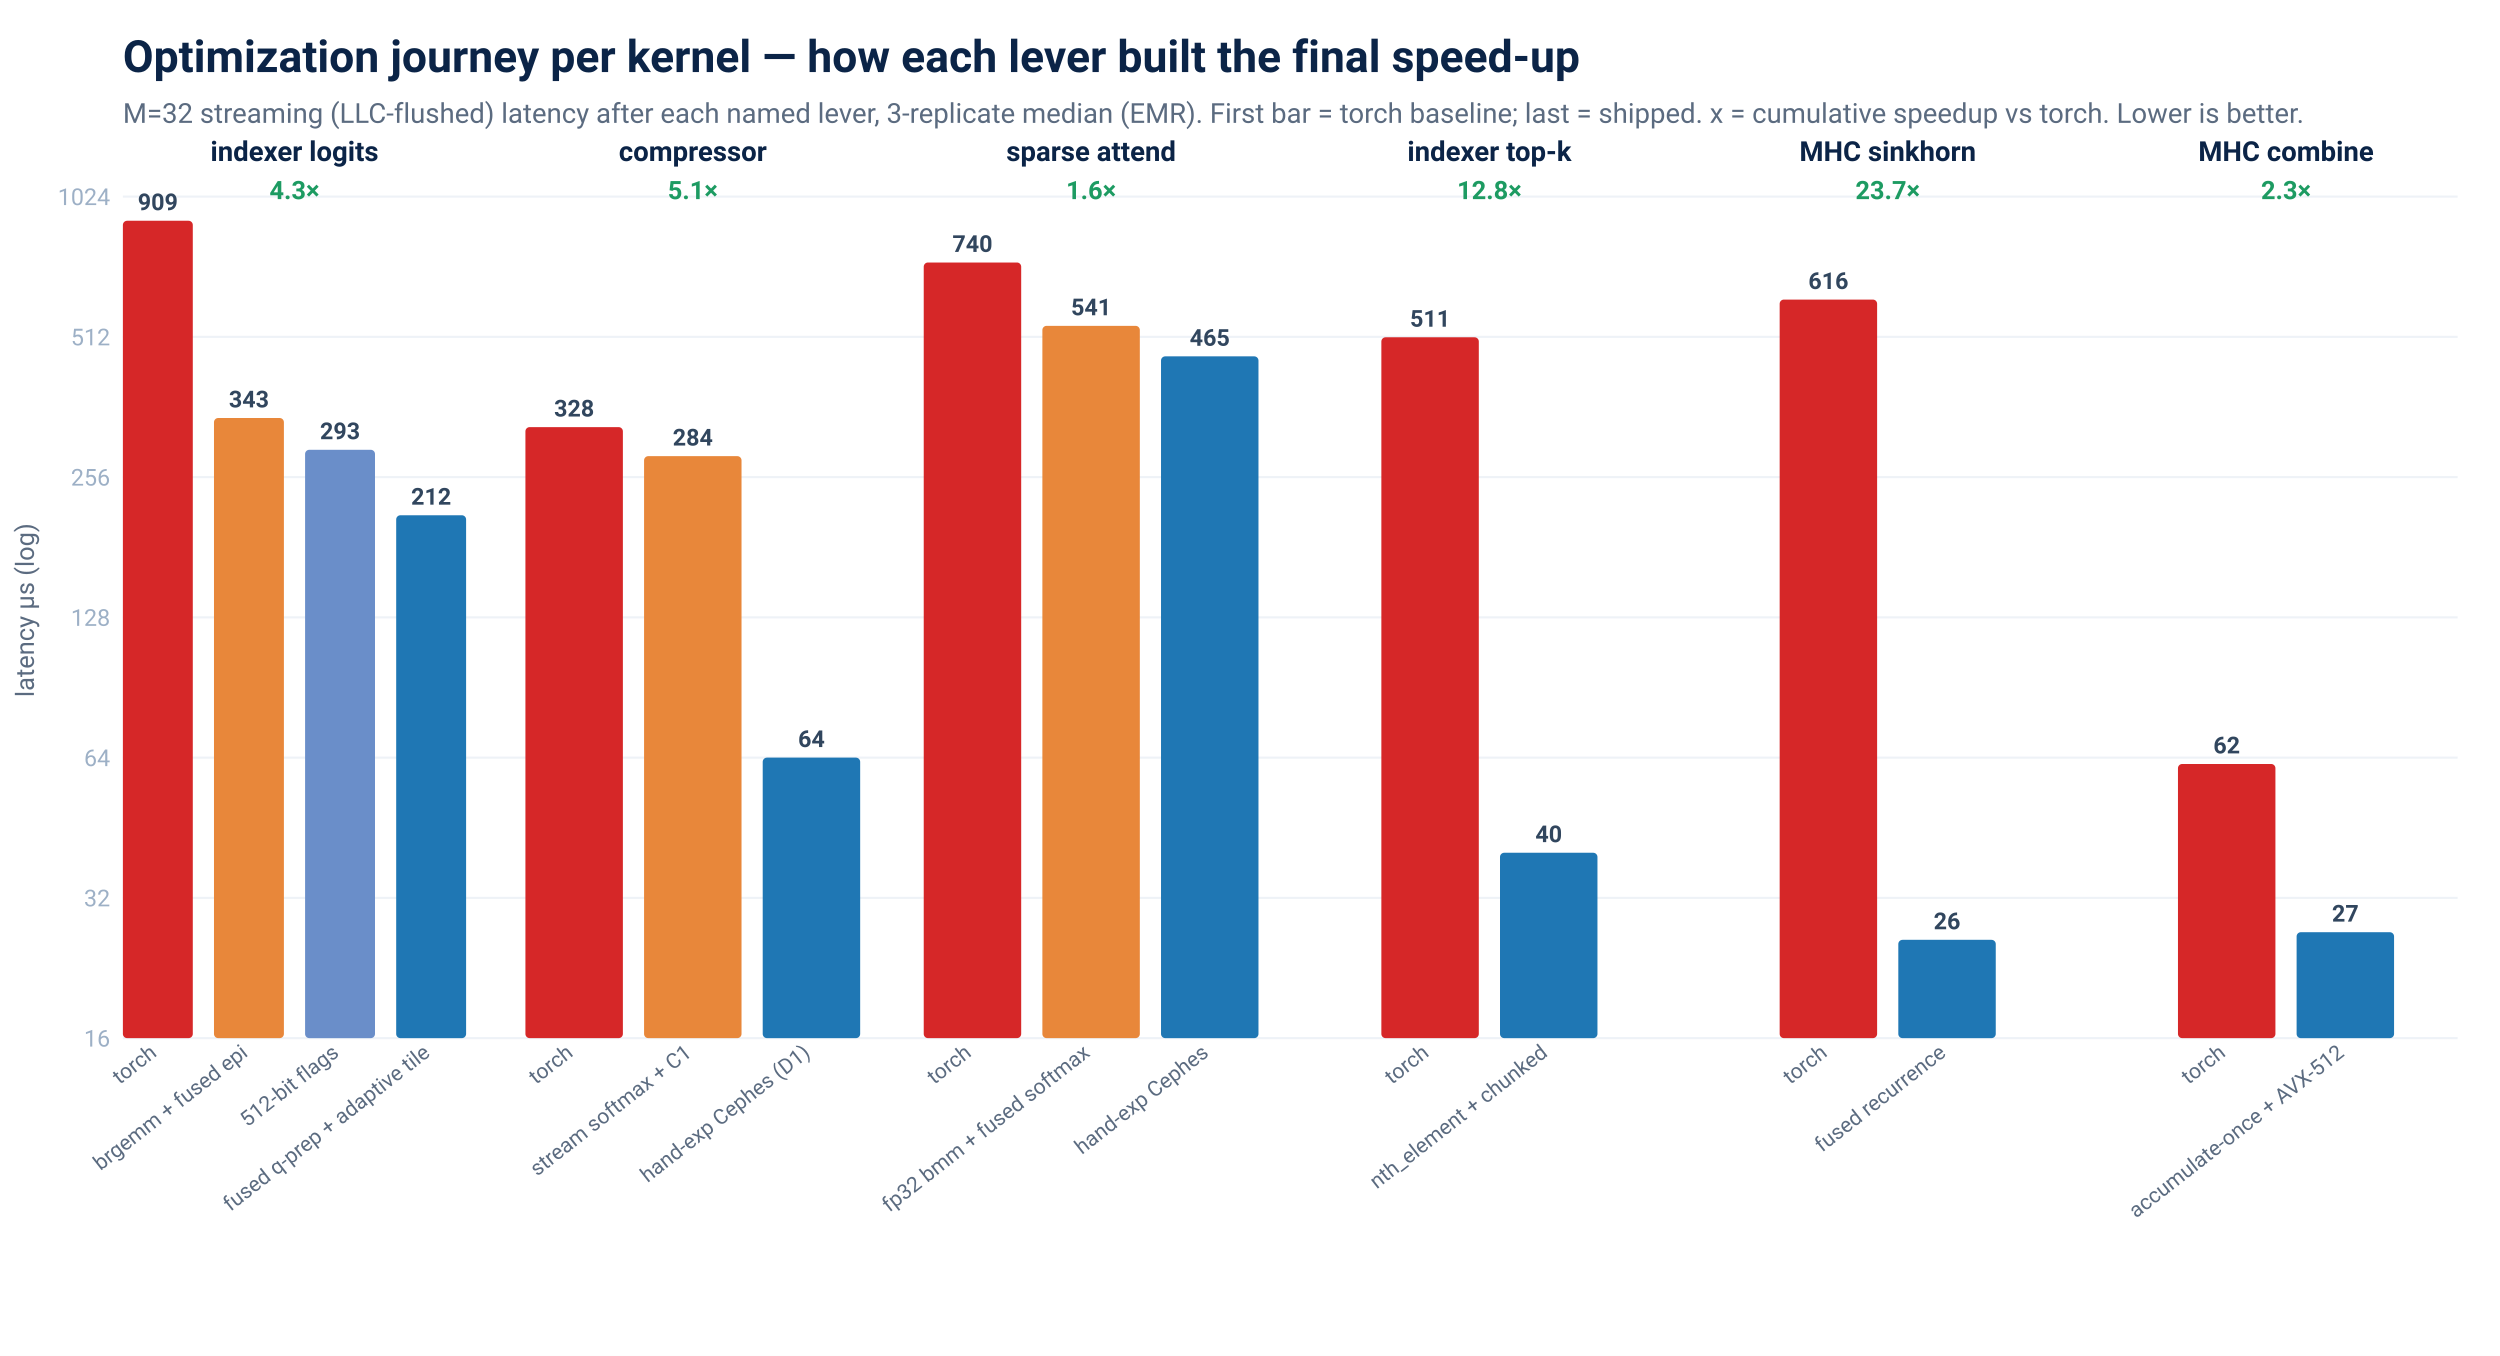
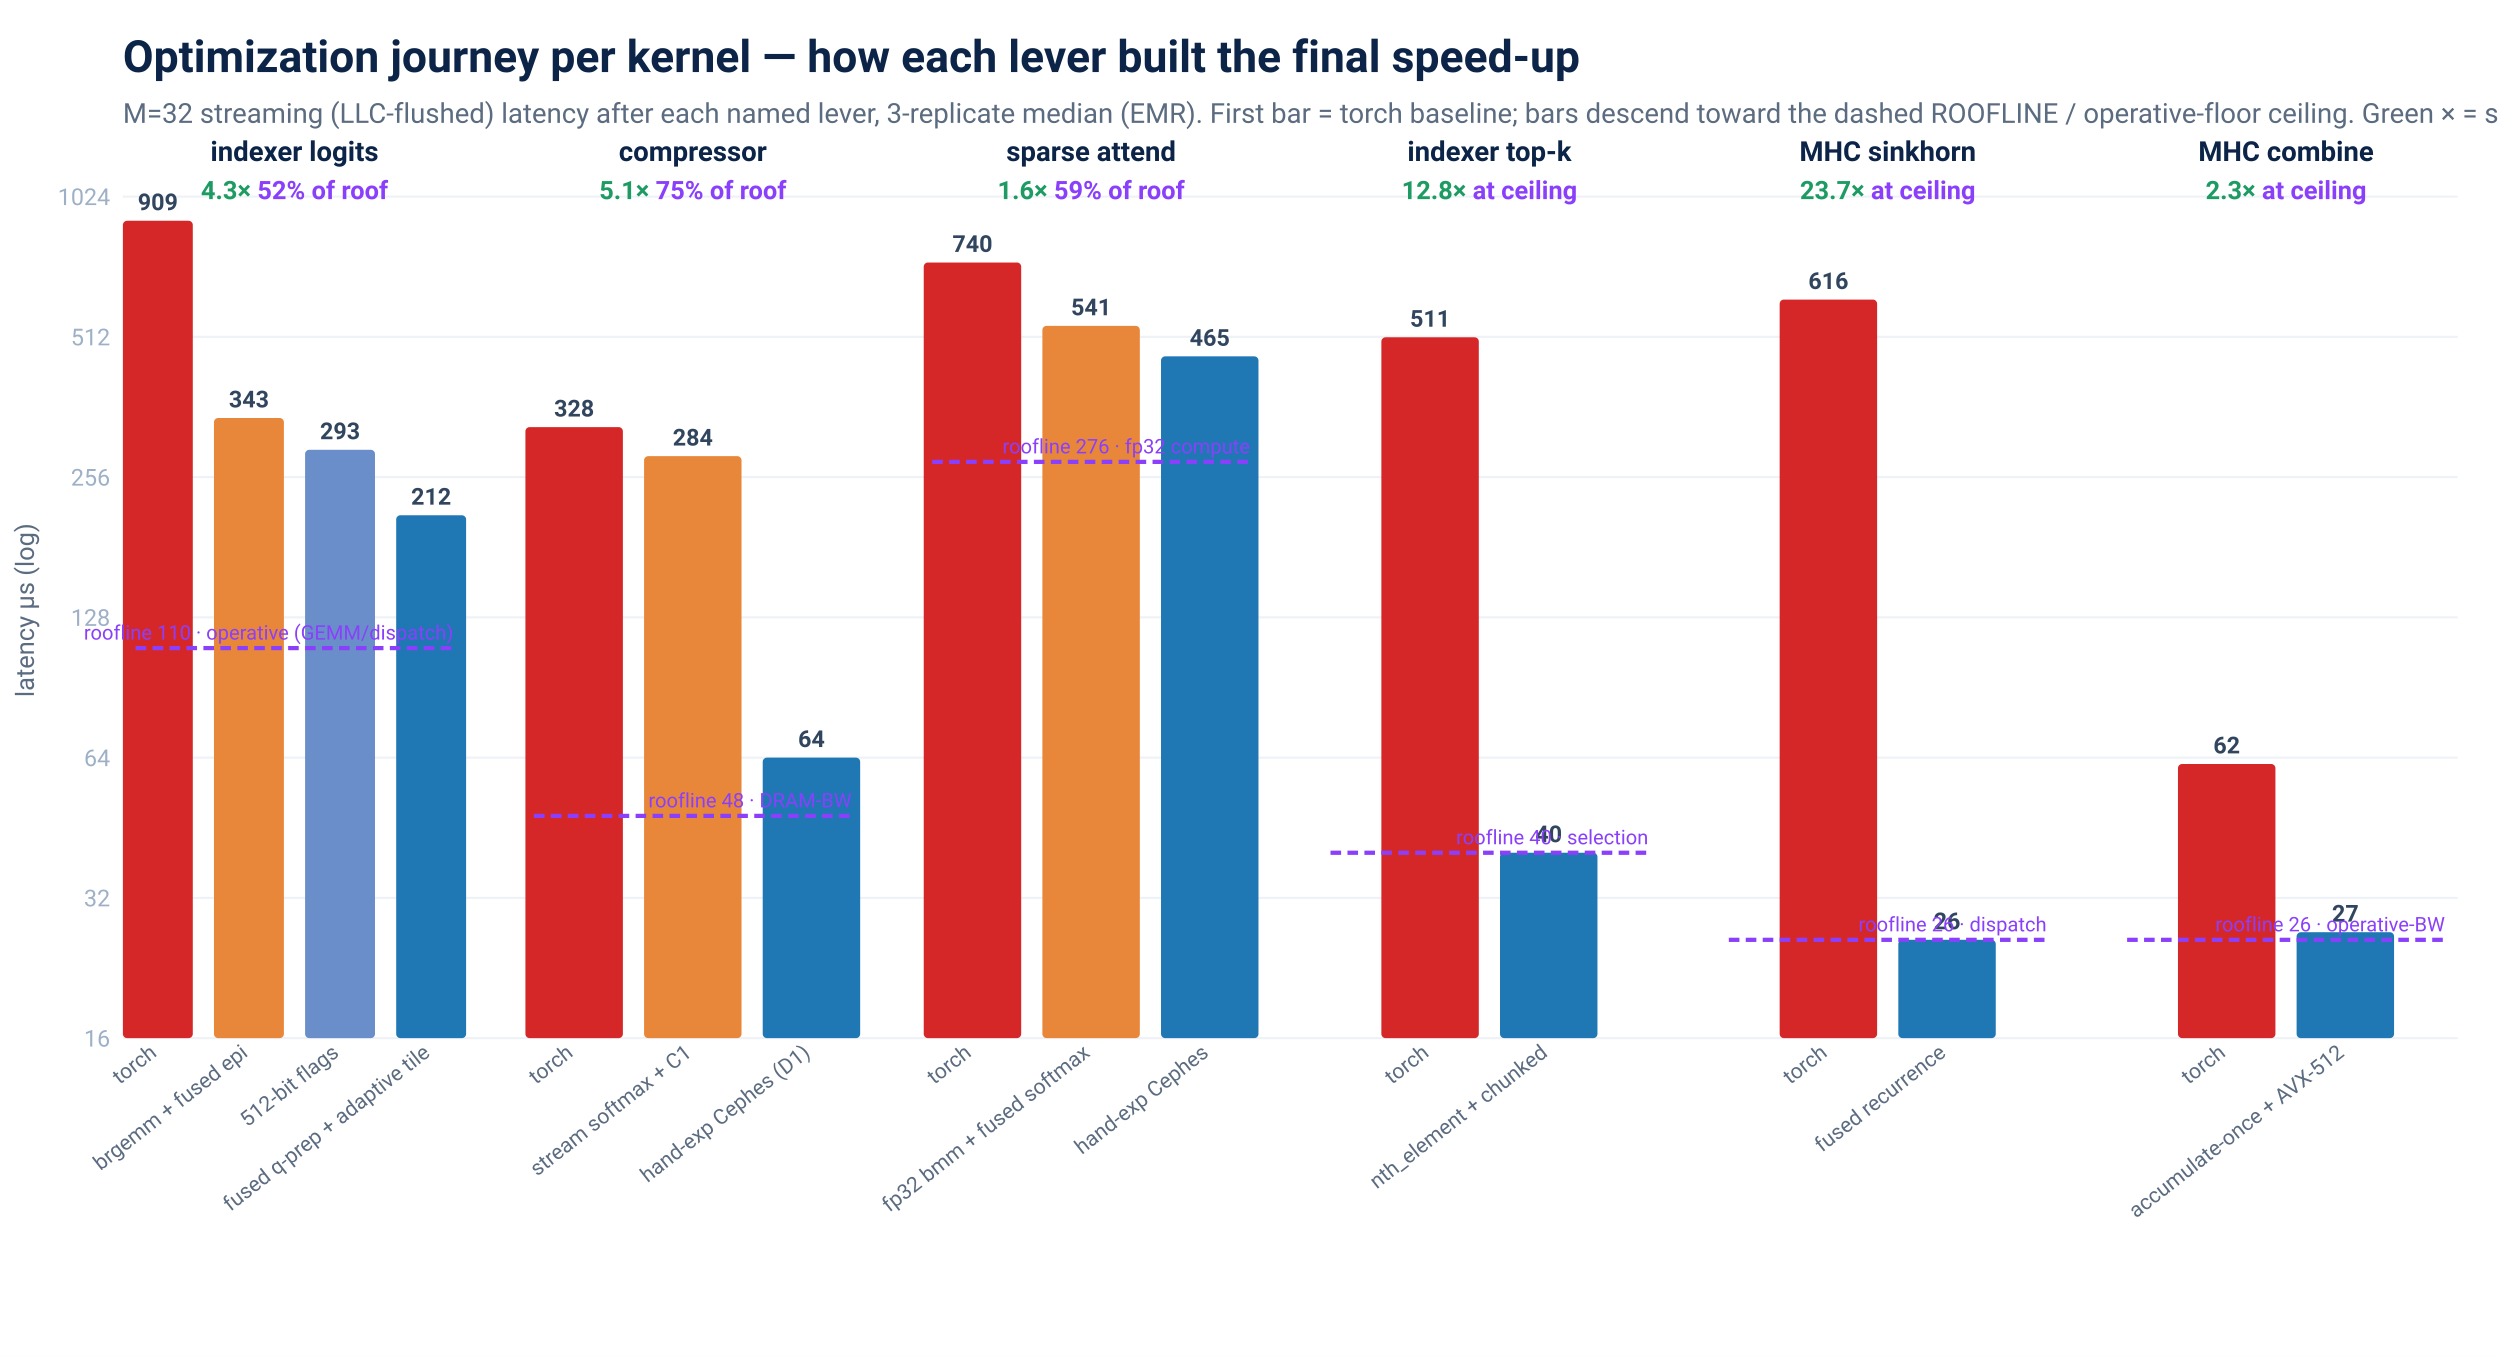
<svg xmlns="http://www.w3.org/2000/svg" viewBox="0 0 1180 640" width="1180" height="640" font-family="-apple-system,Segoe UI,Roboto,Helvetica,Arial,sans-serif">
  <rect width="1180" height="640" fill="#ffffff" />
  <text x="58" y="34" font-size="21" font-weight="700" fill="#0b2447">Optimization journey per kernel — how each lever built the final speed-up</text>
-   <text x="58" y="58" font-size="13" fill="#5b6b80">M=32 streaming (LLC-flushed) latency after each named lever, 3-replicate median (EMR). First bar = torch baseline; last = shipped. x = cumulative speedup vs torch. Lower is better.</text>
+   <text x="58" y="58" font-size="13" fill="#5b6b80">M=32 streaming (LLC-flushed) latency after each named lever, 3-replicate median (EMR). First bar = torch baseline; bars descend toward the dashed ROOFLINE / operative-floor ceiling. Green × = speed-up vs torch; blue % = of the roofline (or 'at ceiling'). Lower is better.</text>
  <line x1="58" y1="490.0" x2="1160" y2="490.0" stroke="#eef2f7" />
  <text x="52" y="494.0" font-size="11" fill="#9db0c6" text-anchor="end">16</text>
  <line x1="58" y1="423.8" x2="1160" y2="423.8" stroke="#eef2f7" />
  <text x="52" y="427.8" font-size="11" fill="#9db0c6" text-anchor="end">32</text>
  <line x1="58" y1="357.6" x2="1160" y2="357.6" stroke="#eef2f7" />
  <text x="52" y="361.6" font-size="11" fill="#9db0c6" text-anchor="end">64</text>
  <line x1="58" y1="291.4" x2="1160" y2="291.4" stroke="#eef2f7" />
  <text x="52" y="295.4" font-size="11" fill="#9db0c6" text-anchor="end">128</text>
  <line x1="58" y1="225.2" x2="1160" y2="225.2" stroke="#eef2f7" />
  <text x="52" y="229.2" font-size="11" fill="#9db0c6" text-anchor="end">256</text>
  <line x1="58" y1="159.0" x2="1160" y2="159.0" stroke="#eef2f7" />
  <text x="52" y="163.0" font-size="11" fill="#9db0c6" text-anchor="end">512</text>
  <line x1="58" y1="92.8" x2="1160" y2="92.8" stroke="#eef2f7" />
  <text x="52" y="96.8" font-size="11" fill="#9db0c6" text-anchor="end">1024</text>
  <text x="16" y="288" font-size="12" fill="#5b6b80" transform="rotate(-90 16 288)" text-anchor="middle">latency µs (log)</text>
  <rect x="58.0" y="104.2" width="33.0" height="385.8" fill="#d62728" rx="2" />
  <text x="74.5" y="99.2" font-size="11" font-weight="600" fill="#31465e" text-anchor="middle">909</text>
  <text x="74.5" y="498.0" font-size="10" fill="#5b6b80" text-anchor="end" transform="rotate(-38 74.5 498.0)">torch</text>
  <rect x="101.0" y="197.3" width="33.0" height="292.7" fill="#e8873a" rx="2" />
  <text x="117.5" y="192.3" font-size="11" font-weight="600" fill="#31465e" text-anchor="middle">343</text>
  <text x="117.5" y="498.0" font-size="10" fill="#5b6b80" text-anchor="end" transform="rotate(-38 117.5 498.0)">brgemm + fused epi</text>
  <rect x="144.0" y="212.3" width="33.0" height="277.7" fill="#6a8ec9" rx="2" />
  <text x="160.5" y="207.3" font-size="11" font-weight="600" fill="#31465e" text-anchor="middle">293</text>
  <text x="160.5" y="498.0" font-size="10" fill="#5b6b80" text-anchor="end" transform="rotate(-38 160.5 498.0)">512-bit flags</text>
  <rect x="187.0" y="243.2" width="33.0" height="246.8" fill="#1f77b4" rx="2" />
  <text x="203.5" y="238.2" font-size="11" font-weight="600" fill="#31465e" text-anchor="middle">212</text>
  <text x="203.5" y="498.0" font-size="10" fill="#5b6b80" text-anchor="end" transform="rotate(-38 203.5 498.0)">fused q-prep + adaptive tile</text>
+   <line x1="64.0" y1="305.9" x2="214.0" y2="305.9" stroke="#8a3ffb" stroke-width="2" stroke-dasharray="5 3" />
+   <text x="214.0" y="301.9" font-size="9.5" fill="#8a3ffb" text-anchor="end">roofline 110 · operative (GEMM/dispatch)</text>
  <text x="139.0" y="76.0" font-size="13" font-weight="700" fill="#0b2447" text-anchor="middle">indexer logits</text>
-   <text x="139.0" y="94.0" font-size="12" font-weight="700" fill="#1d9b62" text-anchor="middle">4.3×</text>
+   <text x="139.0" y="94.0" font-size="12" font-weight="700" fill="#1d9b62" text-anchor="middle">4.3×  <tspan fill="#8a3ffb">52% of roof</tspan>
+   </text>
  <rect x="248.0" y="201.6" width="46.0" height="288.4" fill="#d62728" rx="2" />
  <text x="271.0" y="196.6" font-size="11" font-weight="600" fill="#31465e" text-anchor="middle">328</text>
  <text x="271.0" y="498.0" font-size="10" fill="#5b6b80" text-anchor="end" transform="rotate(-38 271.0 498.0)">torch</text>
  <rect x="304.0" y="215.3" width="46.0" height="274.7" fill="#e8873a" rx="2" />
  <text x="327.0" y="210.3" font-size="11" font-weight="600" fill="#31465e" text-anchor="middle">284</text>
  <text x="327.0" y="498.0" font-size="10" fill="#5b6b80" text-anchor="end" transform="rotate(-38 327.0 498.0)">stream softmax + C1</text>
  <rect x="360.0" y="357.6" width="46.0" height="132.4" fill="#1f77b4" rx="2" />
  <text x="383.0" y="352.6" font-size="11" font-weight="600" fill="#31465e" text-anchor="middle">64</text>
  <text x="383.0" y="498.0" font-size="10" fill="#5b6b80" text-anchor="end" transform="rotate(-38 383.0 498.0)">hand-exp Cephes (D1)</text>
+   <line x1="252.0" y1="385.1" x2="402.0" y2="385.1" stroke="#8a3ffb" stroke-width="2" stroke-dasharray="5 3" />
+   <text x="402.0" y="381.1" font-size="9.5" fill="#8a3ffb" text-anchor="end">roofline 48 · DRAM-BW</text>
  <text x="327.0" y="76.0" font-size="13" font-weight="700" fill="#0b2447" text-anchor="middle">compressor</text>
-   <text x="327.0" y="94.0" font-size="12" font-weight="700" fill="#1d9b62" text-anchor="middle">5.1×</text>
+   <text x="327.0" y="94.0" font-size="12" font-weight="700" fill="#1d9b62" text-anchor="middle">5.1×  <tspan fill="#8a3ffb">75% of roof</tspan>
+   </text>
  <rect x="436.0" y="123.9" width="46.0" height="366.1" fill="#d62728" rx="2" />
  <text x="459.0" y="118.9" font-size="11" font-weight="600" fill="#31465e" text-anchor="middle">740</text>
  <text x="459.0" y="498.0" font-size="10" fill="#5b6b80" text-anchor="end" transform="rotate(-38 459.0 498.0)">torch</text>
  <rect x="492.0" y="153.8" width="46.0" height="336.2" fill="#e8873a" rx="2" />
  <text x="515.0" y="148.8" font-size="11" font-weight="600" fill="#31465e" text-anchor="middle">541</text>
  <text x="515.0" y="498.0" font-size="10" fill="#5b6b80" text-anchor="end" transform="rotate(-38 515.0 498.0)">fp32 bmm + fused softmax</text>
  <rect x="548.0" y="168.2" width="46.0" height="321.8" fill="#1f77b4" rx="2" />
  <text x="571.0" y="163.2" font-size="11" font-weight="600" fill="#31465e" text-anchor="middle">465</text>
  <text x="571.0" y="498.0" font-size="10" fill="#5b6b80" text-anchor="end" transform="rotate(-38 571.0 498.0)">hand-exp Cephes</text>
+   <line x1="440.0" y1="218.0" x2="590.0" y2="218.0" stroke="#8a3ffb" stroke-width="2" stroke-dasharray="5 3" />
+   <text x="590.0" y="214.0" font-size="9.5" fill="#8a3ffb" text-anchor="end">roofline 276 · fp32 compute</text>
  <text x="515.0" y="76.0" font-size="13" font-weight="700" fill="#0b2447" text-anchor="middle">sparse attend</text>
-   <text x="515.0" y="94.0" font-size="12" font-weight="700" fill="#1d9b62" text-anchor="middle">1.6×</text>
+   <text x="515.0" y="94.0" font-size="12" font-weight="700" fill="#1d9b62" text-anchor="middle">1.6×  <tspan fill="#8a3ffb">59% of roof</tspan>
+   </text>
  <rect x="652.0" y="159.2" width="46.0" height="330.8" fill="#d62728" rx="2" />
  <text x="675.0" y="154.2" font-size="11" font-weight="600" fill="#31465e" text-anchor="middle">511</text>
  <text x="675.0" y="498.0" font-size="10" fill="#5b6b80" text-anchor="end" transform="rotate(-38 675.0 498.0)">torch</text>
  <rect x="708.0" y="402.5" width="46.0" height="87.5" fill="#1f77b4" rx="2" />
  <text x="731.0" y="397.5" font-size="11" font-weight="600" fill="#31465e" text-anchor="middle">40</text>
  <text x="731.0" y="498.0" font-size="10" fill="#5b6b80" text-anchor="end" transform="rotate(-38 731.0 498.0)">nth_element + chunked</text>
+   <line x1="628.0" y1="402.5" x2="778.0" y2="402.5" stroke="#8a3ffb" stroke-width="2" stroke-dasharray="5 3" />
+   <text x="778.0" y="398.5" font-size="9.5" fill="#8a3ffb" text-anchor="end">roofline 40 · selection</text>
  <text x="703.0" y="76.0" font-size="13" font-weight="700" fill="#0b2447" text-anchor="middle">indexer top-k</text>
-   <text x="703.0" y="94.0" font-size="12" font-weight="700" fill="#1d9b62" text-anchor="middle">12.8×</text>
+   <text x="703.0" y="94.0" font-size="12" font-weight="700" fill="#1d9b62" text-anchor="middle">12.8×  <tspan fill="#8a3ffb">at ceiling</tspan>
+   </text>
  <rect x="840.0" y="141.4" width="46.0" height="348.6" fill="#d62728" rx="2" />
  <text x="863.0" y="136.4" font-size="11" font-weight="600" fill="#31465e" text-anchor="middle">616</text>
  <text x="863.0" y="498.0" font-size="10" fill="#5b6b80" text-anchor="end" transform="rotate(-38 863.0 498.0)">torch</text>
  <rect x="896.0" y="443.6" width="46.0" height="46.4" fill="#1f77b4" rx="2" />
  <text x="919.0" y="438.6" font-size="11" font-weight="600" fill="#31465e" text-anchor="middle">26</text>
  <text x="919.0" y="498.0" font-size="10" fill="#5b6b80" text-anchor="end" transform="rotate(-38 919.0 498.0)">fused recurrence</text>
+   <line x1="816.0" y1="443.6" x2="966.0" y2="443.6" stroke="#8a3ffb" stroke-width="2" stroke-dasharray="5 3" />
+   <text x="966.0" y="439.6" font-size="9.5" fill="#8a3ffb" text-anchor="end">roofline 26 · dispatch</text>
  <text x="891.0" y="76.0" font-size="13" font-weight="700" fill="#0b2447" text-anchor="middle">MHC sinkhorn</text>
-   <text x="891.0" y="94.0" font-size="12" font-weight="700" fill="#1d9b62" text-anchor="middle">23.7×</text>
+   <text x="891.0" y="94.0" font-size="12" font-weight="700" fill="#1d9b62" text-anchor="middle">23.7×  <tspan fill="#8a3ffb">at ceiling</tspan>
+   </text>
  <rect x="1028.0" y="360.6" width="46.0" height="129.4" fill="#d62728" rx="2" />
  <text x="1051.0" y="355.6" font-size="11" font-weight="600" fill="#31465e" text-anchor="middle">62</text>
  <text x="1051.0" y="498.0" font-size="10" fill="#5b6b80" text-anchor="end" transform="rotate(-38 1051.0 498.0)">torch</text>
  <rect x="1084.0" y="440.0" width="46.0" height="50.0" fill="#1f77b4" rx="2" />
  <text x="1107.0" y="435.0" font-size="11" font-weight="600" fill="#31465e" text-anchor="middle">27</text>
  <text x="1107.0" y="498.0" font-size="10" fill="#5b6b80" text-anchor="end" transform="rotate(-38 1107.0 498.0)">accumulate-once + AVX-512</text>
+   <line x1="1004.0" y1="443.6" x2="1154.0" y2="443.6" stroke="#8a3ffb" stroke-width="2" stroke-dasharray="5 3" />
+   <text x="1154.0" y="439.6" font-size="9.5" fill="#8a3ffb" text-anchor="end">roofline 26 · operative-BW</text>
  <text x="1079.0" y="76.0" font-size="13" font-weight="700" fill="#0b2447" text-anchor="middle">MHC combine</text>
-   <text x="1079.0" y="94.0" font-size="12" font-weight="700" fill="#1d9b62" text-anchor="middle">2.3×</text>
+   <text x="1079.0" y="94.0" font-size="12" font-weight="700" fill="#1d9b62" text-anchor="middle">2.3×  <tspan fill="#8a3ffb">at ceiling</tspan>
+   </text>
</svg>
